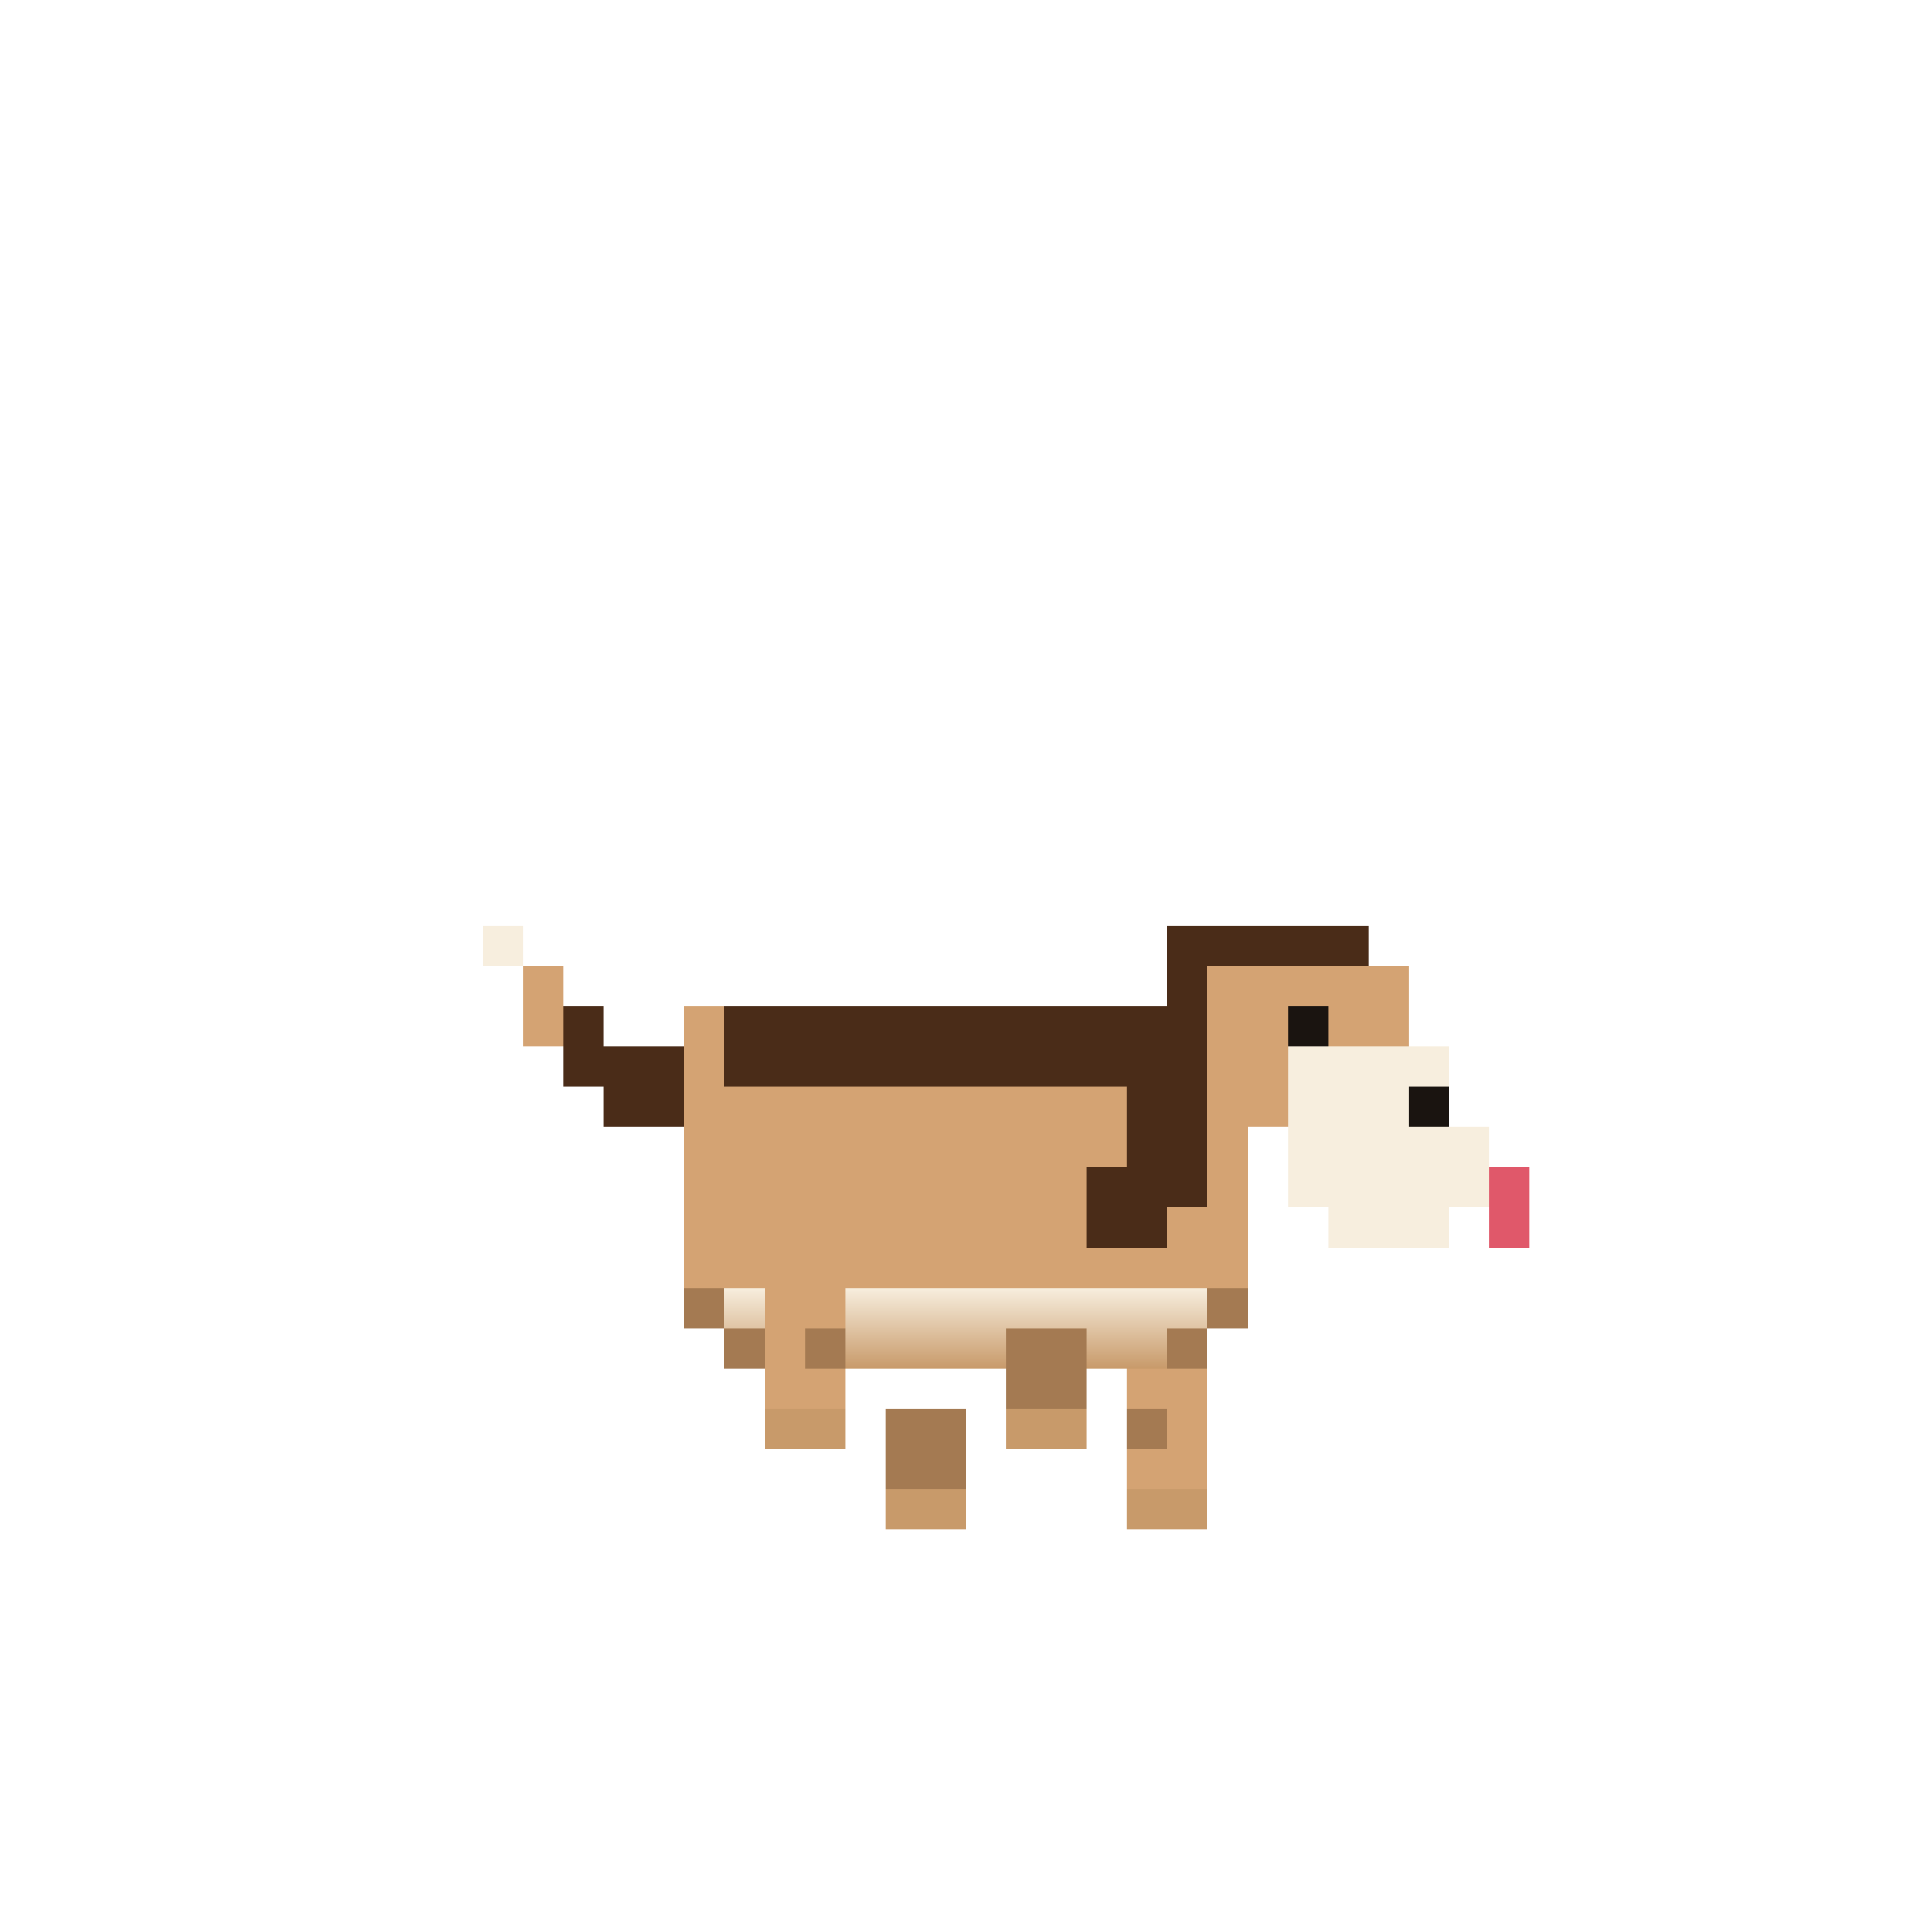
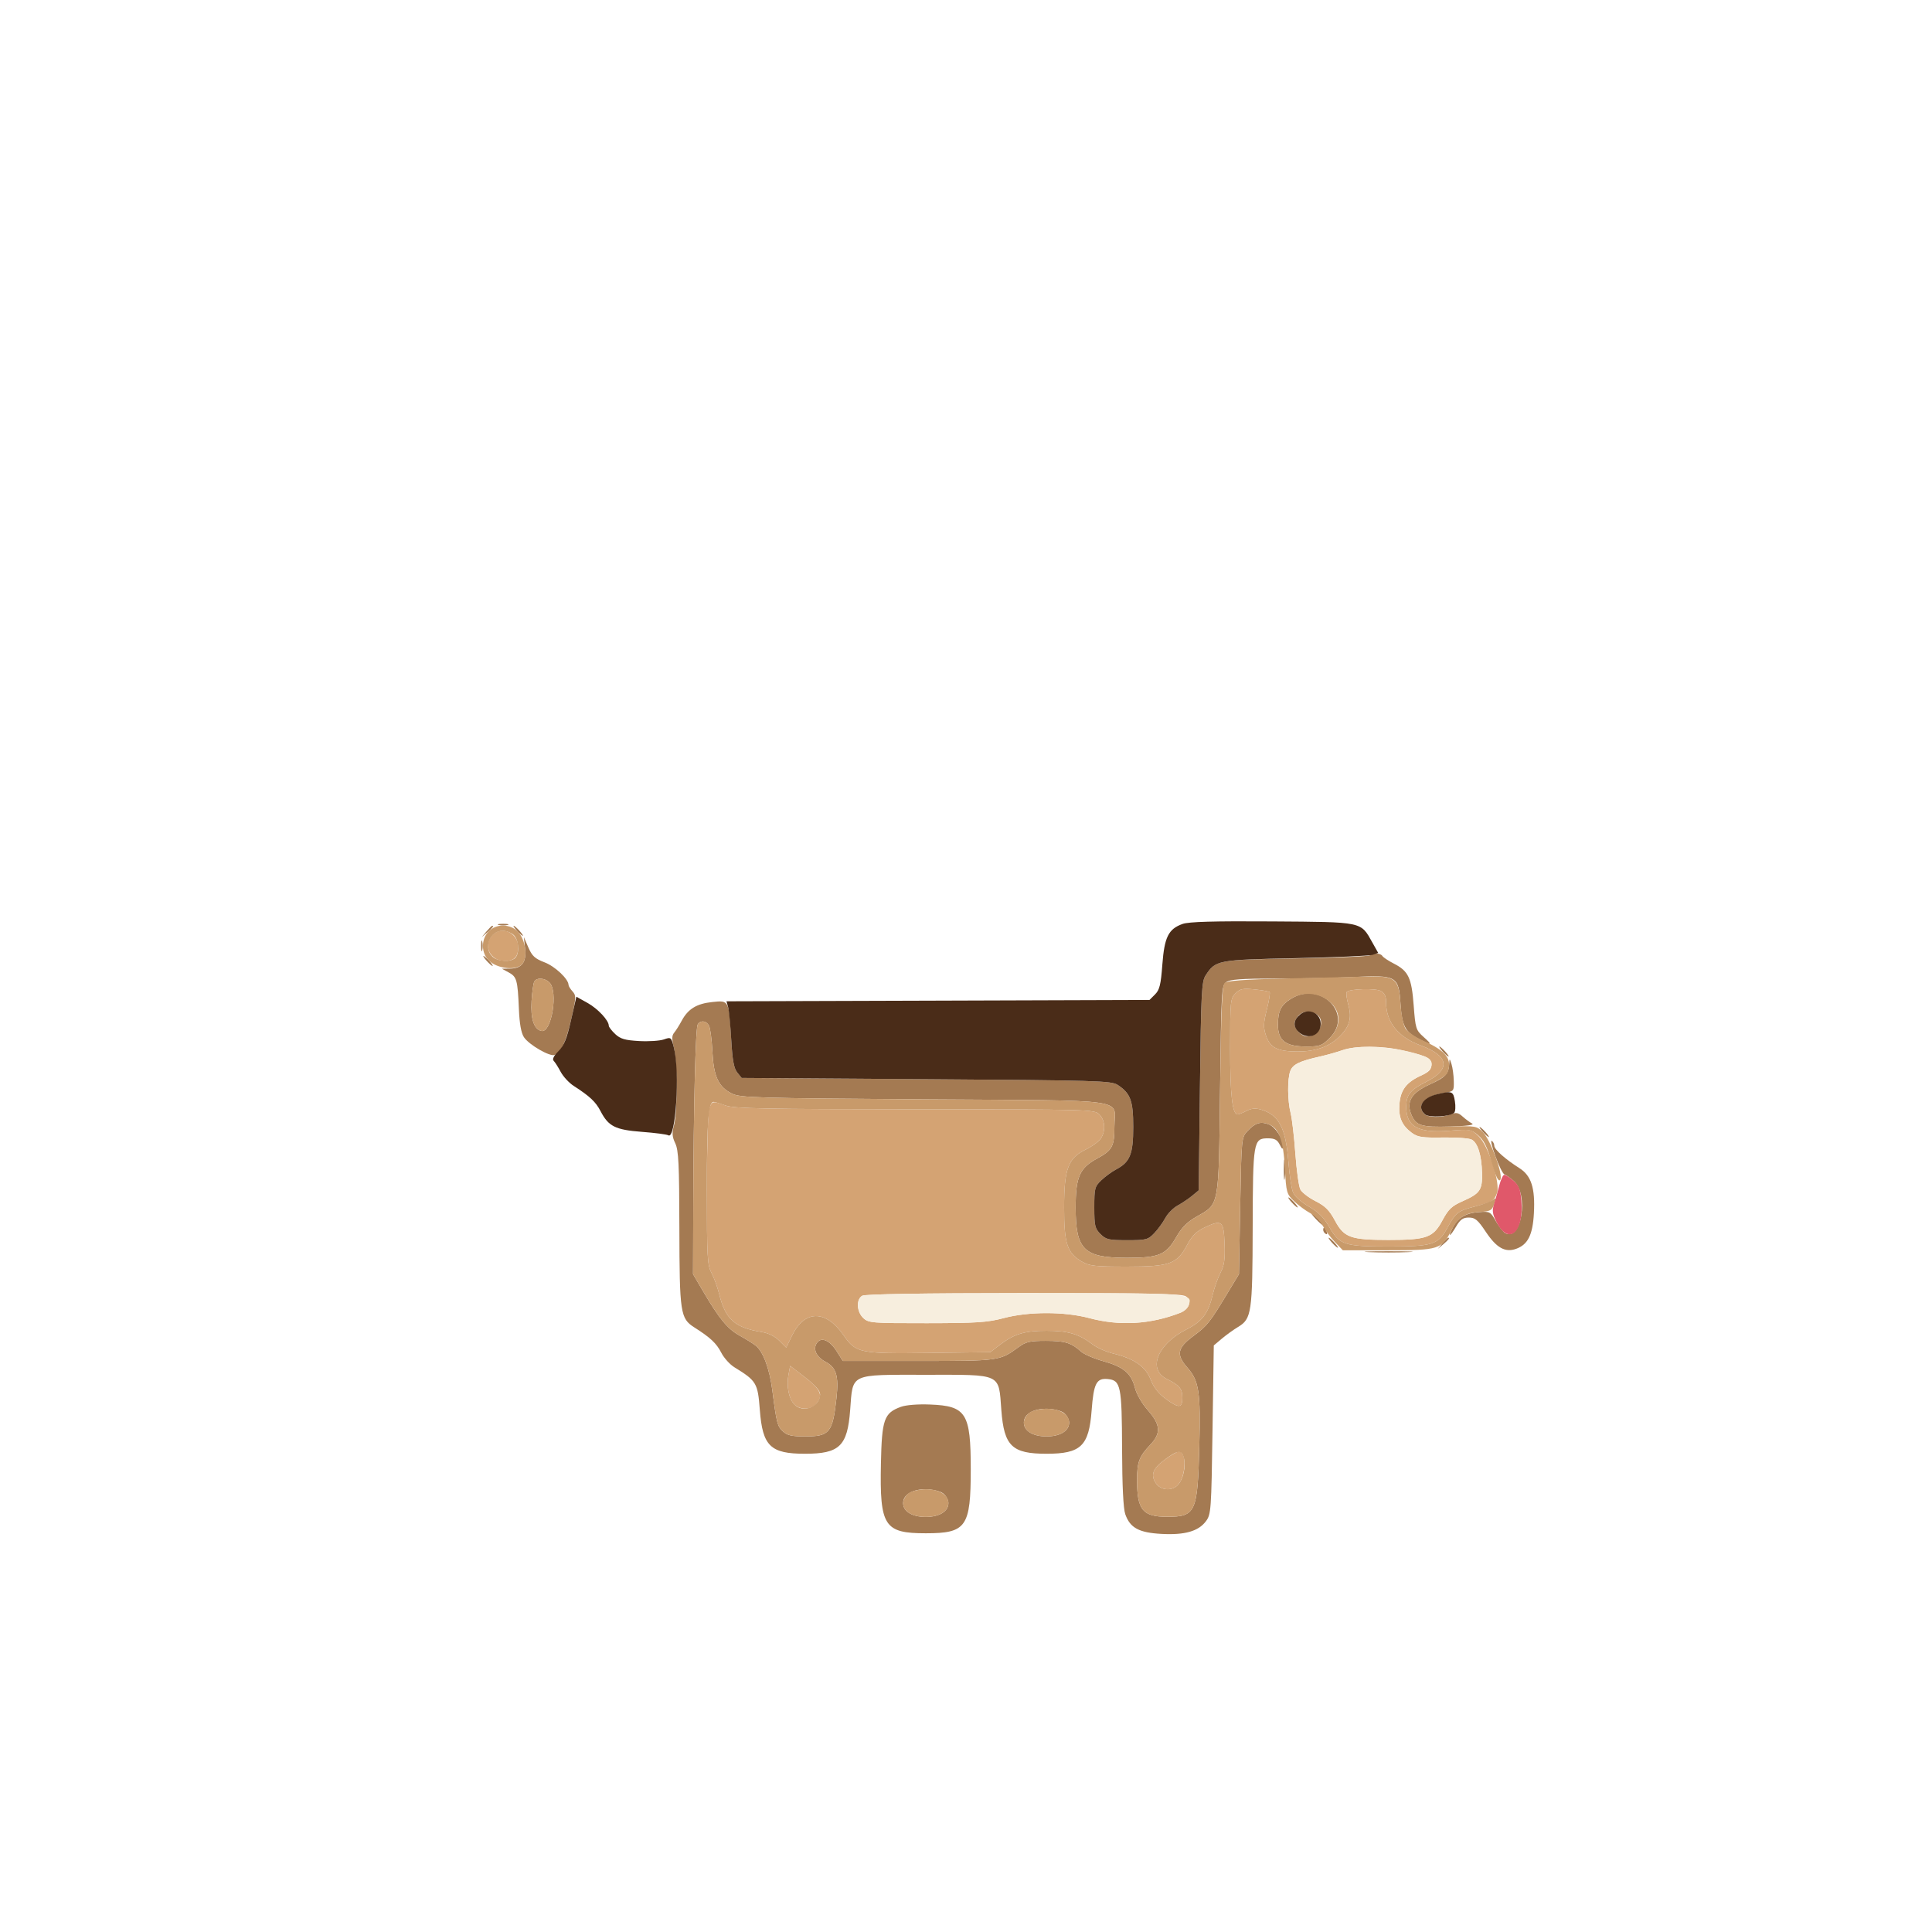
- <svg xmlns="http://www.w3.org/2000/svg" viewBox="0 0 48 48" shape-rendering="crispEdges">
-   <defs>
-     <linearGradient id="belly" x1="0" y1="32" x2="0" y2="34" gradientUnits="userSpaceOnUse" spreadMethod="pad">
-       <stop offset="0" stop-color="#f7eede" />
-       <stop offset="1" stop-color="#c89a6a" />
-     </linearGradient>
-   </defs>
-   <rect x="18" y="25" width="11" height="2" fill="#4a2c18" />
-   <rect x="17" y="25" width="1" height="2" fill="#d4a373" />
-   <rect x="29" y="25" width="2" height="2" fill="#d4a373" />
-   <rect x="17" y="27" width="14" height="2" fill="#d4a373" />
-   <rect x="17" y="29" width="14" height="3" fill="#d4a373" />
-   <rect x="17" y="32" width="1" height="1" fill="#a47a52" />
-   <rect x="30" y="32" width="1" height="1" fill="#a47a52" />
-   <rect x="18" y="32" width="12" height="1" fill="url(#belly)" />
-   <rect x="18" y="33" width="1" height="1" fill="#a47a52" />
-   <rect x="29" y="33" width="1" height="1" fill="#a47a52" />
-   <rect x="19" y="33" width="10" height="1" fill="url(#belly)" />
-   <rect x="29" y="23" width="2" height="2" fill="#4a2c18" />
-   <rect x="28" y="25" width="2" height="5" fill="#4a2c18" />
-   <rect x="27" y="29" width="2" height="2" fill="#4a2c18" />
-   <rect x="30" y="23" width="4" height="1" fill="#4a2c18" />
-   <rect x="30" y="24" width="5" height="2" fill="#d4a373" />
-   <rect x="30" y="26" width="2" height="2" fill="#d4a373" />
-   <rect x="32" y="26" width="4" height="2" fill="url(#belly)" />
-   <rect x="32" y="28" width="5" height="2" fill="url(#belly)" />
-   <rect x="33" y="30" width="3" height="1" fill="url(#belly)" />
-   <rect x="32" y="25" width="1" height="1" fill="#1a1410" />
-   <rect x="35" y="27" width="1" height="1" fill="#1a1410" />
-   <rect x="15" y="26" width="2" height="2" fill="#4a2c18" />
-   <rect x="14" y="25" width="1" height="2" fill="#4a2c18" />
-   <rect x="13" y="24" width="1" height="2" fill="#d4a373" />
-   <rect x="12" y="23" width="1" height="1" fill="url(#belly)" />
-   <rect x="19" y="32" width="2" height="3" fill="#d4a373" />
-   <rect x="20" y="33" width="1" height="1" fill="#a47a52" />
-   <rect x="19" y="35" width="2" height="1" fill="url(#belly)" />
-   <rect x="22" y="35" width="2" height="2" fill="#a47a52" />
-   <rect x="22" y="37" width="2" height="1" fill="url(#belly)" />
-   <rect x="25" y="33" width="2" height="2" fill="#a47a52" />
-   <rect x="25" y="35" width="2" height="1" fill="url(#belly)" />
-   <rect x="28" y="34" width="2" height="3" fill="#d4a373" />
-   <rect x="28" y="35" width="1" height="1" fill="#a47a52" />
-   <rect x="28" y="37" width="2" height="1" fill="url(#belly)" />
-   <rect x="37" y="29" width="1" height="2" fill="#e0586a" />
+ <svg xmlns="http://www.w3.org/2000/svg" viewBox="0 0 48 48" width="48" height="48">
+   <g transform="scale(0.0625 0.0625) translate(0,768) scale(1,-1)" fill="#d4a373" stroke="none">
+     <path d="M195.65 396.17 C191.91 392.03 194.86 386.00 200.63 386.00 C204.44 386.00 206.00 387.61 206.00 391.55 C206.00 397.24 199.32 400.22 195.65 396.17 Z M491.13 373.13 C489.10 371.10 489.00 370.06 489.00 351.15 C489.00 332.62 489.87 325.00 491.98 325.00 C492.42 325.00 493.99 325.63 495.48 326.40 C497.38 327.39 499.09 327.55 501.23 326.93 C508.30 324.91 511.08 319.71 512.12 306.59 C512.54 301.13 513.39 295.47 514.00 294.01 C514.63 292.47 517.28 290.11 520.27 288.40 C524.06 286.23 526.23 284.06 528.40 280.27 C532.46 273.15 534.44 272.50 552.00 272.50 C569.47 272.50 571.71 273.21 575.37 279.94 C578.70 286.05 579.42 286.61 586.32 288.41 C593.33 290.24 593.89 290.57 595.07 293.68 C596.53 297.53 591.66 312.67 587.77 316.35 C584.78 319.16 584.66 319.19 576.01 318.50 C563.72 317.53 559.00 320.16 559.00 328.00 C559.00 332.80 560.56 334.75 567.02 338.01 C576.84 342.97 575.98 348.32 564.71 352.44 C555.84 355.69 551.00 361.69 551.00 369.43 C551.00 371.98 550.42 373.24 548.86 374.08 C546.72 375.22 536.60 374.93 535.36 373.70 C535.01 373.34 535.29 371.03 535.99 368.54 C537.47 363.23 536.45 359.76 532.18 355.67 C528.19 351.85 522.82 350.00 515.78 350.01 C507.77 350.03 504.84 351.52 503.23 356.40 C502.17 359.63 502.23 361.28 503.58 366.69 C504.47 370.23 504.98 373.36 504.71 373.63 C504.43 373.90 501.75 374.38 498.73 374.69 C494.03 375.17 492.95 374.95 491.13 373.13 Z M557.42 350.48 C567.43 348.16 569.00 347.37 569.00 344.68 C569.00 342.88 568.04 341.87 565.05 340.52 C559.13 337.85 556.78 334.82 556.31 329.28 C555.86 323.85 557.22 320.65 561.21 317.68 C563.53 315.96 565.32 315.69 573.55 315.82 C578.84 315.91 584.00 315.54 585.01 315.00 C587.44 313.70 588.97 308.77 589.13 301.75 C589.29 294.92 588.37 293.58 581.41 290.50 C577.08 288.59 575.78 287.35 573.37 282.86 C569.72 276.04 567.17 275.11 552.00 275.11 C536.88 275.11 534.28 276.05 530.68 282.77 C528.46 286.90 526.80 288.58 522.96 290.52 C520.27 291.88 517.56 293.95 516.94 295.12 C516.31 296.28 515.41 302.70 514.93 309.37 C514.45 316.04 513.61 323.30 513.05 325.50 C511.79 330.54 511.72 339.12 512.92 342.28 C513.90 344.88 516.62 346.21 524.58 347.98 C527.37 348.61 531.42 349.75 533.58 350.51 C538.79 352.37 549.34 352.36 557.42 350.48 Z M281.98 327.43 C281.42 325.98 281.00 312.05 281.00 295.17 C281.00 268.26 281.17 265.14 282.84 261.99 C283.85 260.07 285.23 256.29 285.89 253.60 C288.38 243.54 292.07 240.24 302.76 238.51 C305.43 238.08 308.06 236.79 309.78 235.06 L312.54 232.31 L314.77 236.94 C319.81 247.39 328.25 247.47 335.41 237.13 C340.25 230.14 341.78 229.83 369.37 230.19 L393.66 230.50 L397.33 233.30 C403.18 237.76 407.23 239.00 416.00 239.00 C424.60 239.00 428.83 237.75 434.25 233.63 C436.04 232.26 439.75 230.61 442.50 229.95 C450.82 227.95 455.45 224.74 457.41 219.58 C458.56 216.58 460.51 214.06 463.27 212.04 C468.64 208.08 470.00 208.15 470.00 212.38 C470.00 215.98 468.89 217.31 463.74 219.88 C456.12 223.69 460.11 233.69 471.54 239.48 C477.93 242.71 480.28 245.82 482.09 253.42 C482.76 256.21 484.16 260.14 485.20 262.14 C486.68 265.00 487.02 267.47 486.79 273.63 C486.45 282.74 485.75 283.31 478.85 280.06 C475.61 278.53 473.86 276.80 472.00 273.29 C467.88 265.51 465.11 264.50 448.00 264.50 C435.23 264.50 433.08 264.74 430.00 266.53 C424.23 269.89 423.00 273.64 423.00 287.93 C423.00 303.37 424.59 307.65 431.57 311.03 C434.02 312.22 436.69 314.14 437.51 315.32 C439.59 318.29 439.37 322.63 437.00 325.00 C435.04 326.96 433.64 327.00 363.75 327.04 C304.31 327.08 291.84 327.33 288.50 328.53 C283.22 330.43 283.11 330.41 281.98 327.43 Z M471.43 252.67 C473.88 250.89 472.73 247.53 469.22 246.16 C457.33 241.53 445.14 240.81 433.07 244.02 C423.08 246.68 408.92 246.68 398.93 244.02 C392.57 242.33 388.18 242.04 368.44 242.02 C346.60 242.00 345.26 242.11 343.19 244.04 C340.52 246.53 340.27 251.48 342.75 252.92 C343.89 253.58 366.43 253.95 407.06 253.97 C457.48 253.99 469.97 253.74 471.43 252.67 Z M313.43 221.49 C312.60 217.03 313.52 212.18 315.67 209.82 C317.78 207.48 322.22 207.49 324.35 209.83 C327.36 213.16 326.37 215.60 320.05 220.46 L314.10 225.04 L313.43 221.49 Z M463.25 187.95 C458.28 184.30 457.27 181.77 459.44 178.45 C461.39 175.48 465.92 175.15 468.33 177.82 C471.49 181.31 471.75 191.00 468.68 191.00 C467.97 191.00 465.53 189.63 463.25 187.95 Z" />
+   </g>
+   <g transform="scale(0.0625 0.0625) translate(0,768) scale(1,-1)" fill="#a47a52" stroke="none">
+     <path d="M198.25 400.31 C199.21 400.06 200.79 400.06 201.75 400.31 C202.71 400.56 201.93 400.77 200.00 400.77 C198.07 400.77 197.29 400.56 198.25 400.31 Z M193.40 397.75 L191.50 395.50 L193.75 397.40 C195.86 399.20 196.46 400.00 195.65 400.00 C195.47 400.00 194.45 398.99 193.40 397.75 Z M205.50 398.00 C206.50 396.90 207.53 396.00 207.81 396.00 C208.08 396.00 207.50 396.90 206.50 398.00 C205.50 399.10 204.47 400.00 204.19 400.00 C203.92 400.00 204.50 399.10 205.50 398.00 Z M191.23 392.00 C191.23 390.07 191.44 389.29 191.69 390.25 C191.94 391.21 191.94 392.79 191.69 393.75 C191.44 394.71 191.23 393.93 191.23 392.00 Z M208.73 390.93 C209.32 385.45 207.47 383.02 202.68 382.96 L199.50 382.92 L202.24 381.43 C205.43 379.70 205.78 378.43 206.27 366.86 C206.51 361.06 207.17 357.39 208.26 355.72 C210.24 352.70 218.54 347.89 220.48 348.63 C223.04 349.61 225.01 353.88 227.12 363.04 C229.04 371.38 229.08 372.26 227.60 373.89 C226.72 374.86 226.00 376.03 226.00 376.48 C226.00 378.81 220.64 383.87 216.48 385.45 C212.65 386.92 211.50 387.97 210.03 391.37 L208.24 395.50 L208.73 390.93 Z M544.59 388.25 C544.17 387.84 530.92 387.27 515.12 387.00 C483.79 386.45 483.24 386.35 479.26 380.28 C477.67 377.86 477.45 373.54 477.00 336.21 L476.50 294.82 L473.89 292.66 C472.45 291.47 469.85 289.73 468.11 288.78 C466.37 287.83 464.17 285.60 463.22 283.82 C462.27 282.04 460.30 279.33 458.83 277.79 C456.33 275.18 455.62 275.00 448.03 275.00 C440.74 275.00 439.66 275.25 437.45 277.45 C435.25 279.66 435.00 280.74 435.00 288.03 C435.00 295.62 435.18 296.33 437.79 298.83 C439.33 300.30 441.99 302.24 443.71 303.15 C449.22 306.08 450.48 309.20 450.48 320.00 C450.48 330.49 449.41 333.37 444.28 336.74 C441.79 338.37 436.13 338.54 368.21 339.00 L294.82 339.50 L293.07 341.67 C291.74 343.31 291.15 346.52 290.68 354.67 C289.77 370.56 289.86 370.37 283.16 369.68 C276.93 369.03 273.51 366.94 270.98 362.23 C270.04 360.47 268.70 358.34 268.01 357.51 C267.04 356.35 267.01 355.00 267.88 351.56 C269.30 345.92 269.33 325.72 267.92 320.66 C267.07 317.59 267.17 316.16 268.43 313.51 C269.75 310.73 270.01 305.29 270.06 279.85 C270.12 246.02 270.44 243.88 276.00 240.34 C282.45 236.24 284.78 234.04 286.73 230.26 C287.79 228.19 290.13 225.60 291.92 224.50 C300.72 219.10 301.24 218.23 302.04 207.55 C303.13 193.14 306.25 190.11 320.00 190.11 C333.72 190.11 336.87 193.15 337.95 207.44 C339.07 222.25 337.47 221.50 368.00 221.50 C398.53 221.50 396.93 222.25 398.05 207.44 C399.13 193.15 402.28 190.11 416.00 190.11 C429.69 190.11 432.87 193.17 433.94 207.33 C434.75 218.12 435.85 220.25 440.39 219.80 C445.51 219.30 445.96 217.09 446.04 192.00 C446.09 177.31 446.53 168.32 447.31 166.09 C449.21 160.65 452.72 158.74 461.71 158.25 C471.00 157.75 476.42 159.30 479.40 163.32 C481.41 166.02 481.52 167.61 482.00 199.65 L482.50 233.17 L485.66 235.83 C487.40 237.30 490.32 239.41 492.16 240.52 C497.53 243.76 497.88 246.14 497.96 280.00 C498.04 314.32 498.24 315.50 504.00 315.50 C506.67 315.50 507.73 314.94 508.71 313.00 C509.67 311.09 509.97 310.93 509.99 312.30 C510.01 315.40 507.01 320.04 504.32 321.07 C501.06 322.31 498.95 321.64 495.91 318.40 C493.51 315.86 493.50 315.68 493.00 288.67 L492.50 261.50 L488.58 255.00 C480.87 242.19 479.95 241.03 474.51 237.01 C467.98 232.18 467.44 229.54 471.96 224.40 C476.65 219.05 477.30 214.79 476.74 193.00 C476.07 166.76 475.29 165.06 464.00 165.06 C454.23 165.06 452.00 167.77 452.00 179.63 C452.00 186.83 452.81 188.99 457.29 193.72 C461.59 198.26 461.34 201.68 456.28 207.42 C453.94 210.08 451.78 213.82 451.16 216.30 C449.70 222.07 446.61 224.68 438.61 226.90 C434.91 227.93 430.89 229.66 429.69 230.76 C425.88 234.23 423.33 235.00 415.71 235.00 C409.38 235.00 407.80 234.63 404.90 232.51 C397.41 227.01 397.31 227.00 365.04 227.00 L335.03 227.00 L332.59 230.86 C329.94 235.06 326.72 236.57 324.96 234.45 C322.94 232.02 324.31 228.69 328.16 226.66 C332.47 224.40 333.47 221.03 332.50 212.16 C330.99 198.46 329.78 197.00 320.00 197.00 C314.76 197.00 312.93 197.42 311.23 199.00 C309.01 201.07 308.70 202.26 307.01 215.37 C305.91 223.82 303.42 230.58 300.52 233.00 C299.53 233.82 296.66 235.62 294.15 237.00 C289.29 239.66 285.95 243.69 279.50 254.68 L275.50 261.50 L275.58 289.00 C275.70 328.03 276.48 359.35 277.36 360.78 C278.46 362.55 280.79 362.28 281.84 360.25 C282.35 359.29 282.95 354.67 283.19 349.98 C283.69 340.03 285.59 335.94 290.96 333.27 C294.22 331.64 300.32 331.46 367.33 331.00 C450.99 330.43 443.00 331.56 443.00 320.24 C443.00 312.26 442.19 310.77 436.05 307.43 C429.14 303.67 427.59 300.10 427.59 288.00 C427.59 271.17 430.83 268.00 448.00 268.00 C460.75 268.00 463.55 269.18 467.59 276.25 C469.75 280.04 471.93 282.23 475.63 284.35 C484.78 289.57 484.43 287.67 485.00 334.83 C485.48 374.28 485.59 376.23 487.44 377.58 C488.94 378.68 493.38 379.00 507.03 379.00 C516.74 379.00 530.72 379.28 538.09 379.63 C555.25 380.44 556.00 380.01 556.73 368.94 C557.30 360.25 558.60 357.76 563.97 355.01 C569.26 352.32 569.62 352.47 565.86 355.83 C562.85 358.52 562.66 359.14 561.96 368.33 C561.13 379.36 559.87 382.00 554.05 384.97 C551.90 386.07 549.85 387.43 549.51 387.99 C548.78 389.17 545.67 389.34 544.59 388.25 Z M193.50 386.00 C194.50 384.90 195.53 384.00 195.81 384.00 C196.08 384.00 195.50 384.90 194.50 386.00 C193.50 387.10 192.47 388.00 192.19 388.00 C191.92 388.00 192.50 387.10 193.50 386.00 Z M218.43 377.43 C221.96 373.90 219.28 357.41 215.29 358.18 C212.27 358.76 210.87 362.96 211.31 370.11 C211.53 373.75 212.03 377.24 212.42 377.86 C213.42 379.49 216.59 379.26 218.43 377.43 Z M513.31 371.05 C509.21 368.55 508.00 366.18 508.00 360.64 C508.00 354.35 511.06 352.00 519.23 352.00 C524.69 352.00 525.49 352.29 528.60 355.40 C538.08 364.88 525.05 378.21 513.31 371.05 Z M523.07 364.96 C527.28 362.71 524.66 356.00 519.57 356.00 C517.12 356.00 513.96 359.70 514.66 361.73 C515.99 365.55 519.47 366.89 523.07 364.96 Z M573.50 350.00 C574.50 348.90 575.53 348.00 575.81 348.00 C576.08 348.00 575.50 348.90 574.50 350.00 C573.50 351.10 572.47 352.00 572.19 352.00 C571.92 352.00 572.50 351.10 573.50 350.00 Z M576.10 345.33 C575.91 341.14 574.65 339.76 568.52 337.01 C561.12 333.69 558.89 330.10 561.02 324.96 C562.86 320.50 564.95 319.86 576.45 320.19 C583.24 320.39 586.26 320.81 585.17 321.39 C584.25 321.87 582.56 323.13 581.40 324.17 C579.69 325.72 578.80 325.88 576.59 325.03 C572.93 323.64 567.67 323.73 566.20 325.20 C562.88 328.52 566.31 332.29 573.75 333.49 C577.98 334.17 578.00 334.19 577.90 338.34 C577.85 340.63 577.44 343.62 577.00 345.00 C576.26 347.30 576.19 347.33 576.10 345.33 Z M589.50 318.00 C590.50 316.90 591.53 316.00 591.81 316.00 C592.08 316.00 591.50 316.90 590.50 318.00 C589.50 319.10 588.47 320.00 588.19 320.00 C587.92 320.00 588.50 319.10 589.50 318.00 Z M594.46 308.33 C595.81 304.59 597.42 301.36 598.03 301.16 C598.64 300.95 600.30 299.79 601.72 298.56 C607.87 293.28 604.75 274.24 598.33 277.84 C597.50 278.30 595.83 280.44 594.61 282.59 C592.49 286.33 592.20 286.49 587.95 286.17 C582.59 285.78 579.56 283.99 577.50 279.99 C575.36 275.86 576.35 276.23 578.87 280.50 C580.49 283.25 581.57 284.00 583.89 284.00 C586.38 284.00 587.46 283.09 590.68 278.26 C594.89 271.95 598.33 270.02 602.65 271.56 C607.35 273.23 609.28 277.08 609.75 285.71 C610.29 295.73 608.71 300.66 604.00 303.64 C598.37 307.21 594.00 311.09 594.00 312.54 C594.00 313.28 593.55 314.16 592.99 314.50 C592.44 314.85 593.10 312.07 594.46 308.33 Z M510.32 303.00 C510.32 299.43 510.50 297.96 510.72 299.75 C510.95 301.54 510.95 304.46 510.72 306.25 C510.50 308.04 510.32 306.57 510.32 303.00 Z M513.50 290.00 C514.50 288.90 515.53 288.00 515.81 288.00 C516.08 288.00 515.50 288.90 514.50 290.00 C513.50 291.10 512.47 292.00 512.19 292.00 C511.92 292.00 512.50 291.10 513.50 290.00 Z M523.00 283.50 C524.29 282.12 525.57 281.00 525.85 281.00 C526.12 281.00 525.29 282.12 524.00 283.50 C522.71 284.88 521.43 286.00 521.15 286.00 C520.88 286.00 521.71 284.88 523.00 283.50 Z M526.00 279.06 C526.00 278.54 526.44 277.84 526.99 277.51 C527.56 277.16 527.72 277.56 527.38 278.45 C526.72 280.18 526.00 280.50 526.00 279.06 Z M529.50 274.00 C530.50 272.90 531.53 272.00 531.81 272.00 C532.08 272.00 531.50 272.90 530.50 274.00 C529.50 275.10 528.47 276.00 528.19 276.00 C527.92 276.00 528.50 275.10 529.50 274.00 Z M573.40 273.75 L571.50 271.50 L573.75 273.40 C575.86 275.20 576.46 276.00 575.65 276.00 C575.47 276.00 574.45 274.99 573.40 273.75 Z M544.25 270.26 C548.51 270.07 555.49 270.07 559.75 270.26 C564.01 270.44 560.52 270.60 552.00 270.60 C543.48 270.60 539.99 270.44 544.25 270.26 Z M358.09 208.75 C351.42 206.30 350.54 203.80 350.18 186.18 C349.67 161.31 351.48 158.50 368.00 158.50 C384.14 158.50 385.89 160.99 385.89 184.00 C385.89 206.25 384.09 209.12 369.77 209.68 C364.81 209.88 360.14 209.50 358.09 208.75 Z M422.78 206.44 C424.02 205.57 425.00 203.83 425.00 202.50 C425.00 199.19 421.41 197.00 416.00 197.00 C410.59 197.00 407.00 199.19 407.00 202.50 C407.00 205.81 410.59 208.00 416.00 208.00 C418.51 208.00 421.56 207.30 422.78 206.44 Z M374.78 174.44 C376.02 173.57 377.00 171.83 377.00 170.50 C377.00 167.19 373.41 165.00 368.00 165.00 C362.59 165.00 359.00 167.19 359.00 170.50 C359.00 173.81 362.59 176.00 368.00 176.00 C370.51 176.00 373.56 175.30 374.78 174.44 Z" />
+   </g>
+   <g transform="scale(0.0625 0.0625) translate(0,768) scale(1,-1)" fill="#4a2c18" stroke="none">
+     <path d="M470.09 400.72 C464.47 398.70 462.88 395.52 462.05 384.56 C461.45 376.52 460.95 374.50 459.13 372.69 L456.94 370.50 L372.86 370.23 L288.78 369.97 L289.42 367.73 C289.77 366.50 290.34 360.63 290.68 354.67 C291.15 346.52 291.74 343.31 293.07 341.67 L294.82 339.50 L368.21 339.00 C436.13 338.54 441.79 338.37 444.28 336.74 C449.41 333.37 450.48 330.49 450.48 320.00 C450.48 309.20 449.22 306.08 443.71 303.15 C441.99 302.24 439.33 300.30 437.79 298.83 C435.18 296.33 435.00 295.62 435.00 288.03 C435.00 280.74 435.25 279.66 437.45 277.45 C439.66 275.25 440.74 275.00 448.03 275.00 C455.62 275.00 456.33 275.18 458.83 277.79 C460.30 279.33 462.27 282.04 463.22 283.82 C464.17 285.60 466.37 287.83 468.11 288.78 C469.85 289.73 472.45 291.47 473.89 292.66 L476.50 294.82 L477.00 336.21 C477.45 373.54 477.67 377.86 479.26 380.28 C483.23 386.33 483.84 386.45 514.95 387.10 C530.65 387.43 544.48 388.04 545.68 388.45 L547.86 389.20 L545.53 393.35 C540.83 401.72 542.01 401.47 505.68 401.72 C482.39 401.88 472.56 401.60 470.09 400.72 Z M226.97 362.39 C225.31 355.07 224.20 352.35 221.98 350.13 C220.12 348.27 219.46 346.94 220.10 346.30 C220.64 345.76 221.89 343.79 222.89 341.91 C223.89 340.03 226.23 337.51 228.10 336.31 C234.50 332.18 236.80 330.01 238.72 326.32 C241.88 320.23 244.57 318.88 255.19 318.07 C260.37 317.68 265.09 317.06 265.69 316.69 C268.62 314.88 270.33 341.83 267.90 351.47 C266.83 355.74 266.75 355.81 263.87 354.80 C262.25 354.24 257.81 353.95 254.01 354.17 C248.42 354.49 246.61 355.02 244.55 356.95 C243.15 358.27 242.00 359.76 242.00 360.27 C242.00 362.38 237.68 367.01 233.55 369.32 L229.12 371.79 L226.97 362.39 Z M516.83 364.75 C514.20 362.63 513.90 360.10 516.02 357.98 C519.63 354.37 525.00 356.18 525.00 361.00 C525.00 365.30 520.23 367.49 516.83 364.75 Z M571.26 333.03 C565.39 331.63 563.12 327.80 566.51 324.99 C568.15 323.63 576.52 324.12 578.06 325.66 C578.55 326.15 578.68 328.22 578.34 330.27 C577.70 334.24 577.20 334.44 571.26 333.03 Z" />
+   </g>
+   <g transform="scale(0.0625 0.0625) translate(0,768) scale(1,-1)" fill="#c89a6a" stroke="none">
+     <path d="M194.17 397.69 C191.14 394.45 191.26 389.04 194.44 386.06 C197.76 382.94 204.97 382.11 207.43 384.57 C209.89 387.03 209.06 394.24 205.94 397.56 C202.86 400.85 197.20 400.91 194.17 397.69 Z M204.17 396.35 C206.25 394.47 206.62 389.02 204.80 387.20 C203.07 385.47 197.96 385.73 195.83 387.65 C192.03 391.09 194.70 398.00 199.83 398.00 C201.21 398.00 203.17 397.26 204.17 396.35 Z M511.30 379.04 C494.20 378.64 487.75 378.16 486.80 377.20 C485.79 376.20 485.39 366.60 485.00 334.70 C484.43 287.68 484.78 289.57 475.63 284.35 C471.93 282.23 469.75 280.04 467.59 276.25 C463.55 269.18 460.75 268.00 448.00 268.00 C430.83 268.00 427.59 271.17 427.59 288.00 C427.59 300.10 429.14 303.67 436.05 307.43 C442.19 310.77 443.00 312.26 443.00 320.24 C443.00 331.56 450.99 330.43 367.33 331.00 C300.32 331.46 294.22 331.64 290.96 333.27 C285.59 335.94 283.69 340.03 283.19 349.98 C282.95 354.67 282.35 359.29 281.84 360.25 C280.79 362.28 278.46 362.55 277.36 360.78 C276.48 359.35 275.70 328.03 275.58 289.00 L275.50 261.50 L279.50 254.68 C285.95 243.69 289.29 239.66 294.15 237.00 C296.66 235.62 299.53 233.82 300.52 233.00 C303.42 230.58 305.91 223.82 307.01 215.37 C308.70 202.26 309.01 201.07 311.23 199.00 C312.93 197.42 314.76 197.00 320.00 197.00 C329.78 197.00 330.99 198.46 332.50 212.16 C333.47 221.03 332.47 224.40 328.16 226.66 C324.31 228.69 322.94 232.02 324.96 234.45 C326.72 236.57 329.94 235.06 332.59 230.86 L335.03 227.00 L365.04 227.00 C397.31 227.00 397.41 227.01 404.90 232.51 C407.80 234.63 409.38 235.00 415.71 235.00 C423.33 235.00 425.88 234.23 429.69 230.76 C430.89 229.66 434.91 227.93 438.61 226.90 C446.61 224.68 449.70 222.07 451.16 216.30 C451.78 213.82 453.94 210.08 456.28 207.42 C461.34 201.68 461.59 198.26 457.29 193.72 C452.81 188.99 452.00 186.83 452.00 179.63 C452.00 167.77 454.23 165.06 464.00 165.06 C475.29 165.06 476.07 166.76 476.74 193.00 C477.30 214.79 476.65 219.05 471.96 224.40 C467.44 229.54 467.98 232.18 474.51 237.01 C479.95 241.03 480.87 242.19 488.58 255.00 L492.50 261.50 L493.00 288.67 C493.50 315.68 493.51 315.86 495.91 318.40 C498.95 321.64 501.06 322.31 504.32 321.07 C508.43 319.51 510.14 314.86 510.76 303.60 C511.29 293.92 511.44 293.38 514.43 290.50 C516.15 288.85 519.02 286.73 520.81 285.78 C522.60 284.83 524.83 282.60 525.78 280.81 C526.73 279.02 528.92 276.08 530.65 274.28 L533.80 271.00 L551.77 271.00 C572.05 271.00 573.09 271.33 577.04 279.08 C579.59 284.08 582.43 285.88 588.27 286.22 C592.43 286.47 593.08 286.83 593.97 289.36 C594.80 291.74 594.74 292.03 593.61 291.09 C592.85 290.46 589.62 289.27 586.43 288.44 C579.42 286.61 578.71 286.07 575.37 279.94 C571.71 273.21 569.47 272.50 552.00 272.50 C534.44 272.50 532.46 273.15 528.40 280.27 C526.23 284.06 524.06 286.23 520.27 288.40 C517.28 290.11 514.63 292.47 514.00 294.01 C513.39 295.47 512.54 301.13 512.12 306.59 C511.08 319.71 508.30 324.91 501.23 326.93 C499.09 327.55 497.38 327.39 495.48 326.40 C493.99 325.63 492.42 325.00 491.98 325.00 C489.87 325.00 489.00 332.62 489.00 351.15 C489.00 370.06 489.10 371.10 491.13 373.13 C492.95 374.95 494.03 375.17 498.73 374.69 C501.75 374.38 504.43 373.90 504.71 373.63 C504.98 373.36 504.47 370.23 503.58 366.69 C502.23 361.28 502.17 359.63 503.23 356.40 C504.84 351.52 507.77 350.03 515.78 350.01 C522.82 350.00 528.19 351.85 532.18 355.67 C536.45 359.76 537.47 363.23 535.99 368.54 C535.29 371.03 535.01 373.34 535.36 373.70 C536.60 374.93 546.72 375.22 548.86 374.08 C550.42 373.24 551.00 371.98 551.00 369.43 C551.00 361.69 555.84 355.69 564.71 352.44 C575.98 348.32 576.84 342.97 567.02 338.01 C560.56 334.75 559.00 332.80 559.00 328.00 C559.00 320.18 563.73 317.53 575.95 318.50 C584.24 319.15 584.76 319.07 587.60 316.68 C589.84 314.80 591.16 312.16 592.93 306.03 C594.57 300.36 595.60 298.20 596.33 298.93 C597.81 300.41 592.61 314.81 589.43 318.00 C587.05 320.39 586.50 320.49 576.51 320.19 C564.95 319.86 562.87 320.50 561.02 324.96 C558.89 330.10 561.12 333.69 568.52 337.01 C571.92 338.54 574.99 340.54 575.35 341.47 C577.43 346.89 575.01 350.15 565.83 354.27 C562.72 355.67 559.51 357.87 558.69 359.16 C557.88 360.45 557.00 364.85 556.73 368.94 C556.06 379.09 554.82 380.08 543.14 379.79 C538.39 379.67 524.06 379.33 511.30 379.04 Z M212.42 377.86 C212.03 377.24 211.53 373.75 211.31 370.11 C210.87 362.96 212.27 358.76 215.29 358.18 C219.28 357.41 221.96 373.90 218.43 377.43 C216.59 379.26 213.42 379.49 212.42 377.86 Z M525.99 371.51 C532.90 367.93 534.05 360.85 528.60 355.40 C525.49 352.29 524.69 352.00 519.23 352.00 C511.06 352.00 508.00 354.35 508.00 360.64 C508.00 366.18 509.21 368.55 513.31 371.05 C517.13 373.37 522.03 373.55 525.99 371.51 Z M288.50 328.53 C291.84 327.33 304.31 327.08 363.75 327.04 C433.64 327.00 435.04 326.96 437.00 325.00 C439.37 322.63 439.59 318.29 437.51 315.32 C436.69 314.14 434.02 312.22 431.57 311.03 C424.59 307.65 423.00 303.37 423.00 287.93 C423.00 273.64 424.23 269.89 430.00 266.53 C433.08 264.74 435.23 264.50 448.00 264.50 C465.11 264.50 467.88 265.51 472.00 273.29 C473.86 276.80 475.61 278.53 478.85 280.06 C485.75 283.31 486.45 282.74 486.79 273.63 C487.02 267.47 486.68 265.00 485.20 262.14 C484.16 260.14 482.76 256.21 482.09 253.42 C480.28 245.82 477.93 242.71 471.54 239.48 C460.11 233.69 456.12 223.69 463.74 219.88 C468.89 217.31 470.00 215.98 470.00 212.38 C470.00 208.15 468.64 208.08 463.27 212.04 C460.51 214.06 458.56 216.58 457.41 219.58 C455.45 224.74 450.82 227.95 442.50 229.95 C439.75 230.61 436.04 232.26 434.25 233.63 C428.83 237.75 424.60 239.00 416.00 239.00 C407.23 239.00 403.18 237.76 397.33 233.30 L393.66 230.50 L369.37 230.19 C341.78 229.83 340.25 230.14 335.41 237.13 C328.25 247.47 319.81 247.39 314.77 236.94 L312.54 232.31 L309.78 235.06 C308.06 236.79 305.43 238.08 302.76 238.51 C292.07 240.24 288.38 243.54 285.89 253.60 C285.23 256.29 283.85 260.07 282.84 261.99 C281.17 265.14 281.00 268.26 281.00 295.17 C281.00 322.60 281.58 330.03 283.73 329.98 C284.15 329.98 286.30 329.32 288.50 328.53 Z M326.00 213.77 C326.00 208.71 319.07 206.06 315.67 209.82 C313.52 212.18 312.60 217.03 313.43 221.49 L314.10 225.04 L320.05 220.46 C323.99 217.43 326.00 215.17 326.00 213.77 Z M409.22 206.44 C407.98 205.57 407.00 203.83 407.00 202.50 C407.00 199.19 410.59 197.00 416.00 197.00 C421.41 197.00 425.00 199.19 425.00 202.50 C425.00 205.81 421.41 208.00 416.00 208.00 C413.49 208.00 410.44 207.30 409.22 206.44 Z M470.60 188.46 C471.44 185.10 470.37 180.07 468.33 177.82 C465.92 175.15 461.39 175.48 459.44 178.45 C457.27 181.77 458.28 184.30 463.25 187.95 C468.29 191.66 469.77 191.77 470.60 188.46 Z M361.22 174.44 C359.98 173.57 359.00 171.83 359.00 170.50 C359.00 167.19 362.59 165.00 368.00 165.00 C373.41 165.00 377.00 167.19 377.00 170.50 C377.00 173.81 373.41 176.00 368.00 176.00 C365.49 176.00 362.44 175.30 361.22 174.44 Z" />
+   </g>
+   <g transform="scale(0.0625 0.0625) translate(0,768) scale(1,-1)" fill="#f7eede" stroke="none">
+     <path d="M533.58 350.51 C531.42 349.75 527.37 348.61 524.58 347.98 C516.62 346.21 513.90 344.88 512.92 342.28 C511.72 339.12 511.79 330.54 513.05 325.50 C513.61 323.30 514.45 316.04 514.93 309.37 C515.41 302.70 516.31 296.28 516.94 295.12 C517.56 293.95 520.27 291.88 522.96 290.52 C526.80 288.58 528.46 286.90 530.68 282.77 C534.28 276.05 536.88 275.11 552.00 275.11 C567.17 275.11 569.72 276.04 573.37 282.86 C575.78 287.35 577.08 288.59 581.41 290.50 C588.37 293.58 589.29 294.92 589.13 301.75 C588.97 308.77 587.44 313.70 585.01 315.00 C584.00 315.54 578.84 315.91 573.55 315.82 C565.32 315.69 563.53 315.96 561.21 317.68 C557.22 320.65 555.86 323.85 556.31 329.28 C556.78 334.82 559.13 337.85 565.05 340.52 C569.86 342.69 570.58 346.45 566.48 348.01 C556.31 351.87 540.72 353.06 533.58 350.51 Z M342.75 252.92 C340.27 251.48 340.52 246.53 343.19 244.04 C345.26 242.11 346.60 242.00 368.44 242.02 C388.18 242.04 392.57 242.33 398.93 244.02 C408.92 246.68 423.08 246.68 433.07 244.02 C445.14 240.81 457.33 241.53 469.22 246.16 C470.71 246.74 472.23 248.14 472.59 249.28 C474.08 253.99 473.86 254.00 407.06 253.97 C366.43 253.95 343.89 253.58 342.75 252.92 Z" />
+   </g>
+   <g transform="scale(0.0625 0.0625) translate(0,768) scale(1,-1)" fill="#e0586a" stroke="none">
+     <path d="M595.98 296.75 C595.38 294.41 594.44 291.07 593.89 289.32 C593.08 286.75 593.27 285.38 594.90 282.19 C599.74 272.71 605.83 278.01 604.77 290.78 C604.40 295.26 603.78 296.79 601.60 298.67 C600.11 299.95 598.48 301.00 597.98 301.00 C597.48 301.00 596.58 299.09 595.98 296.75 Z" />
+   </g>
</svg>
